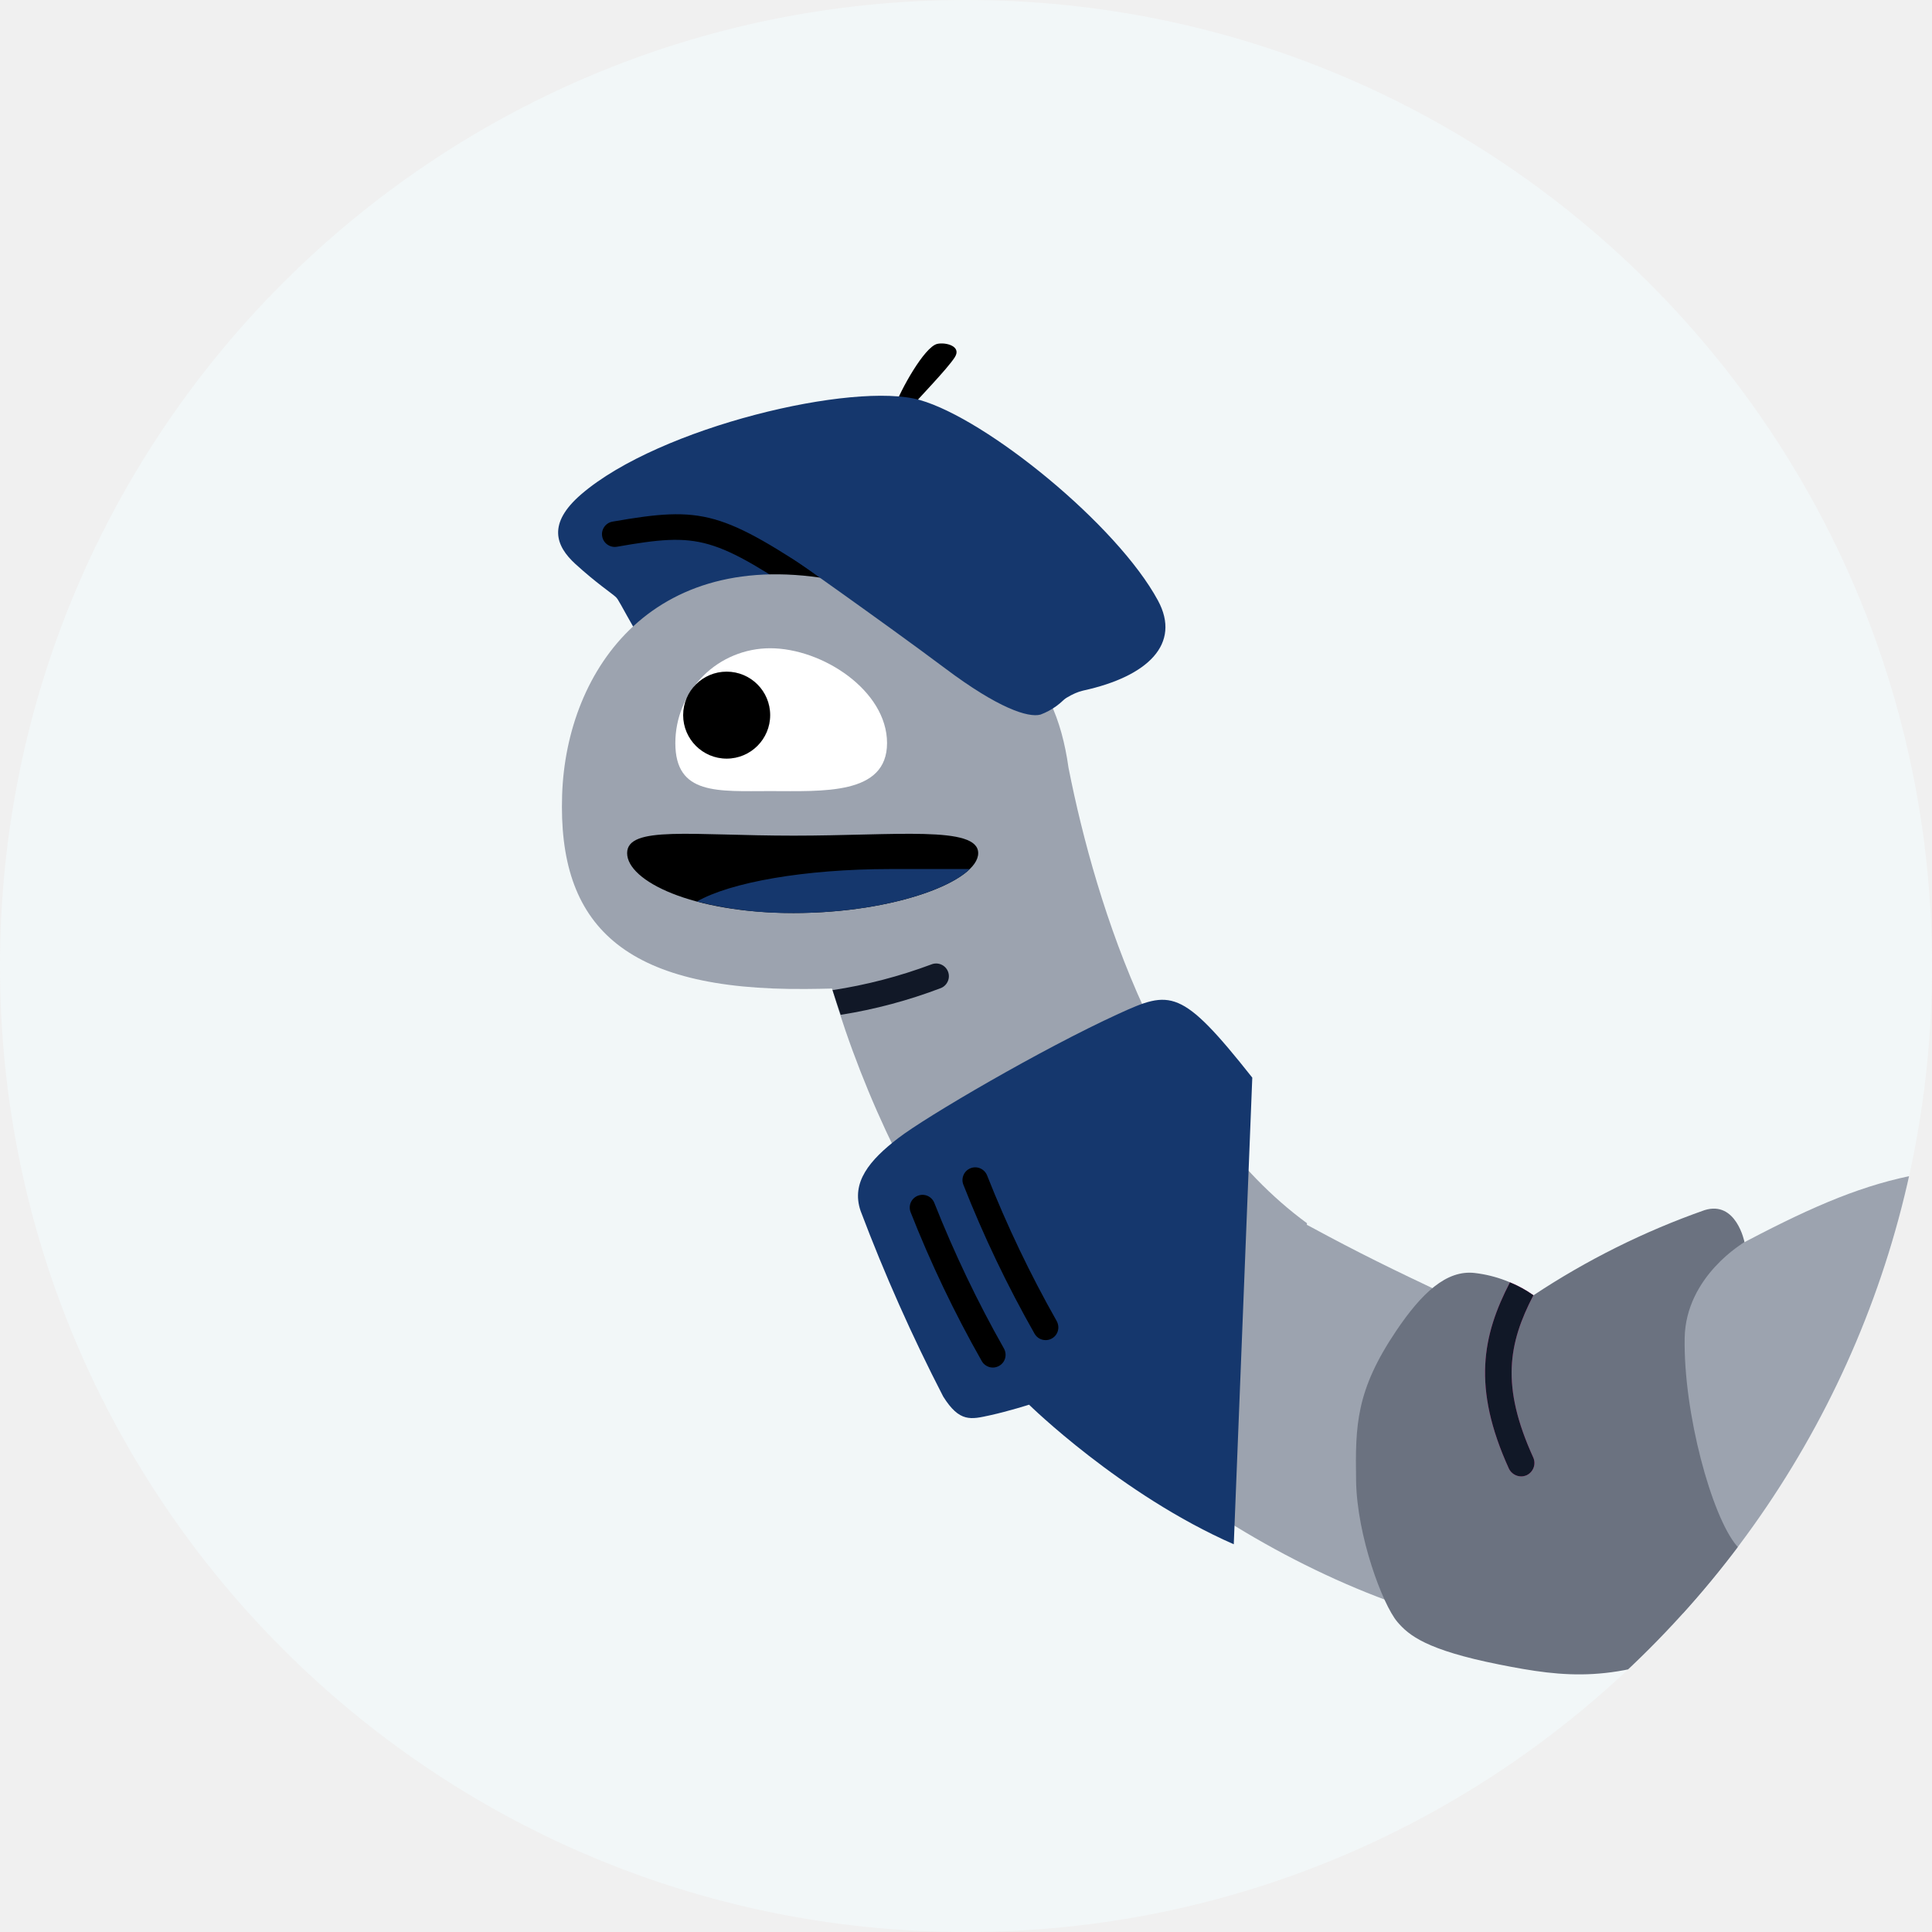
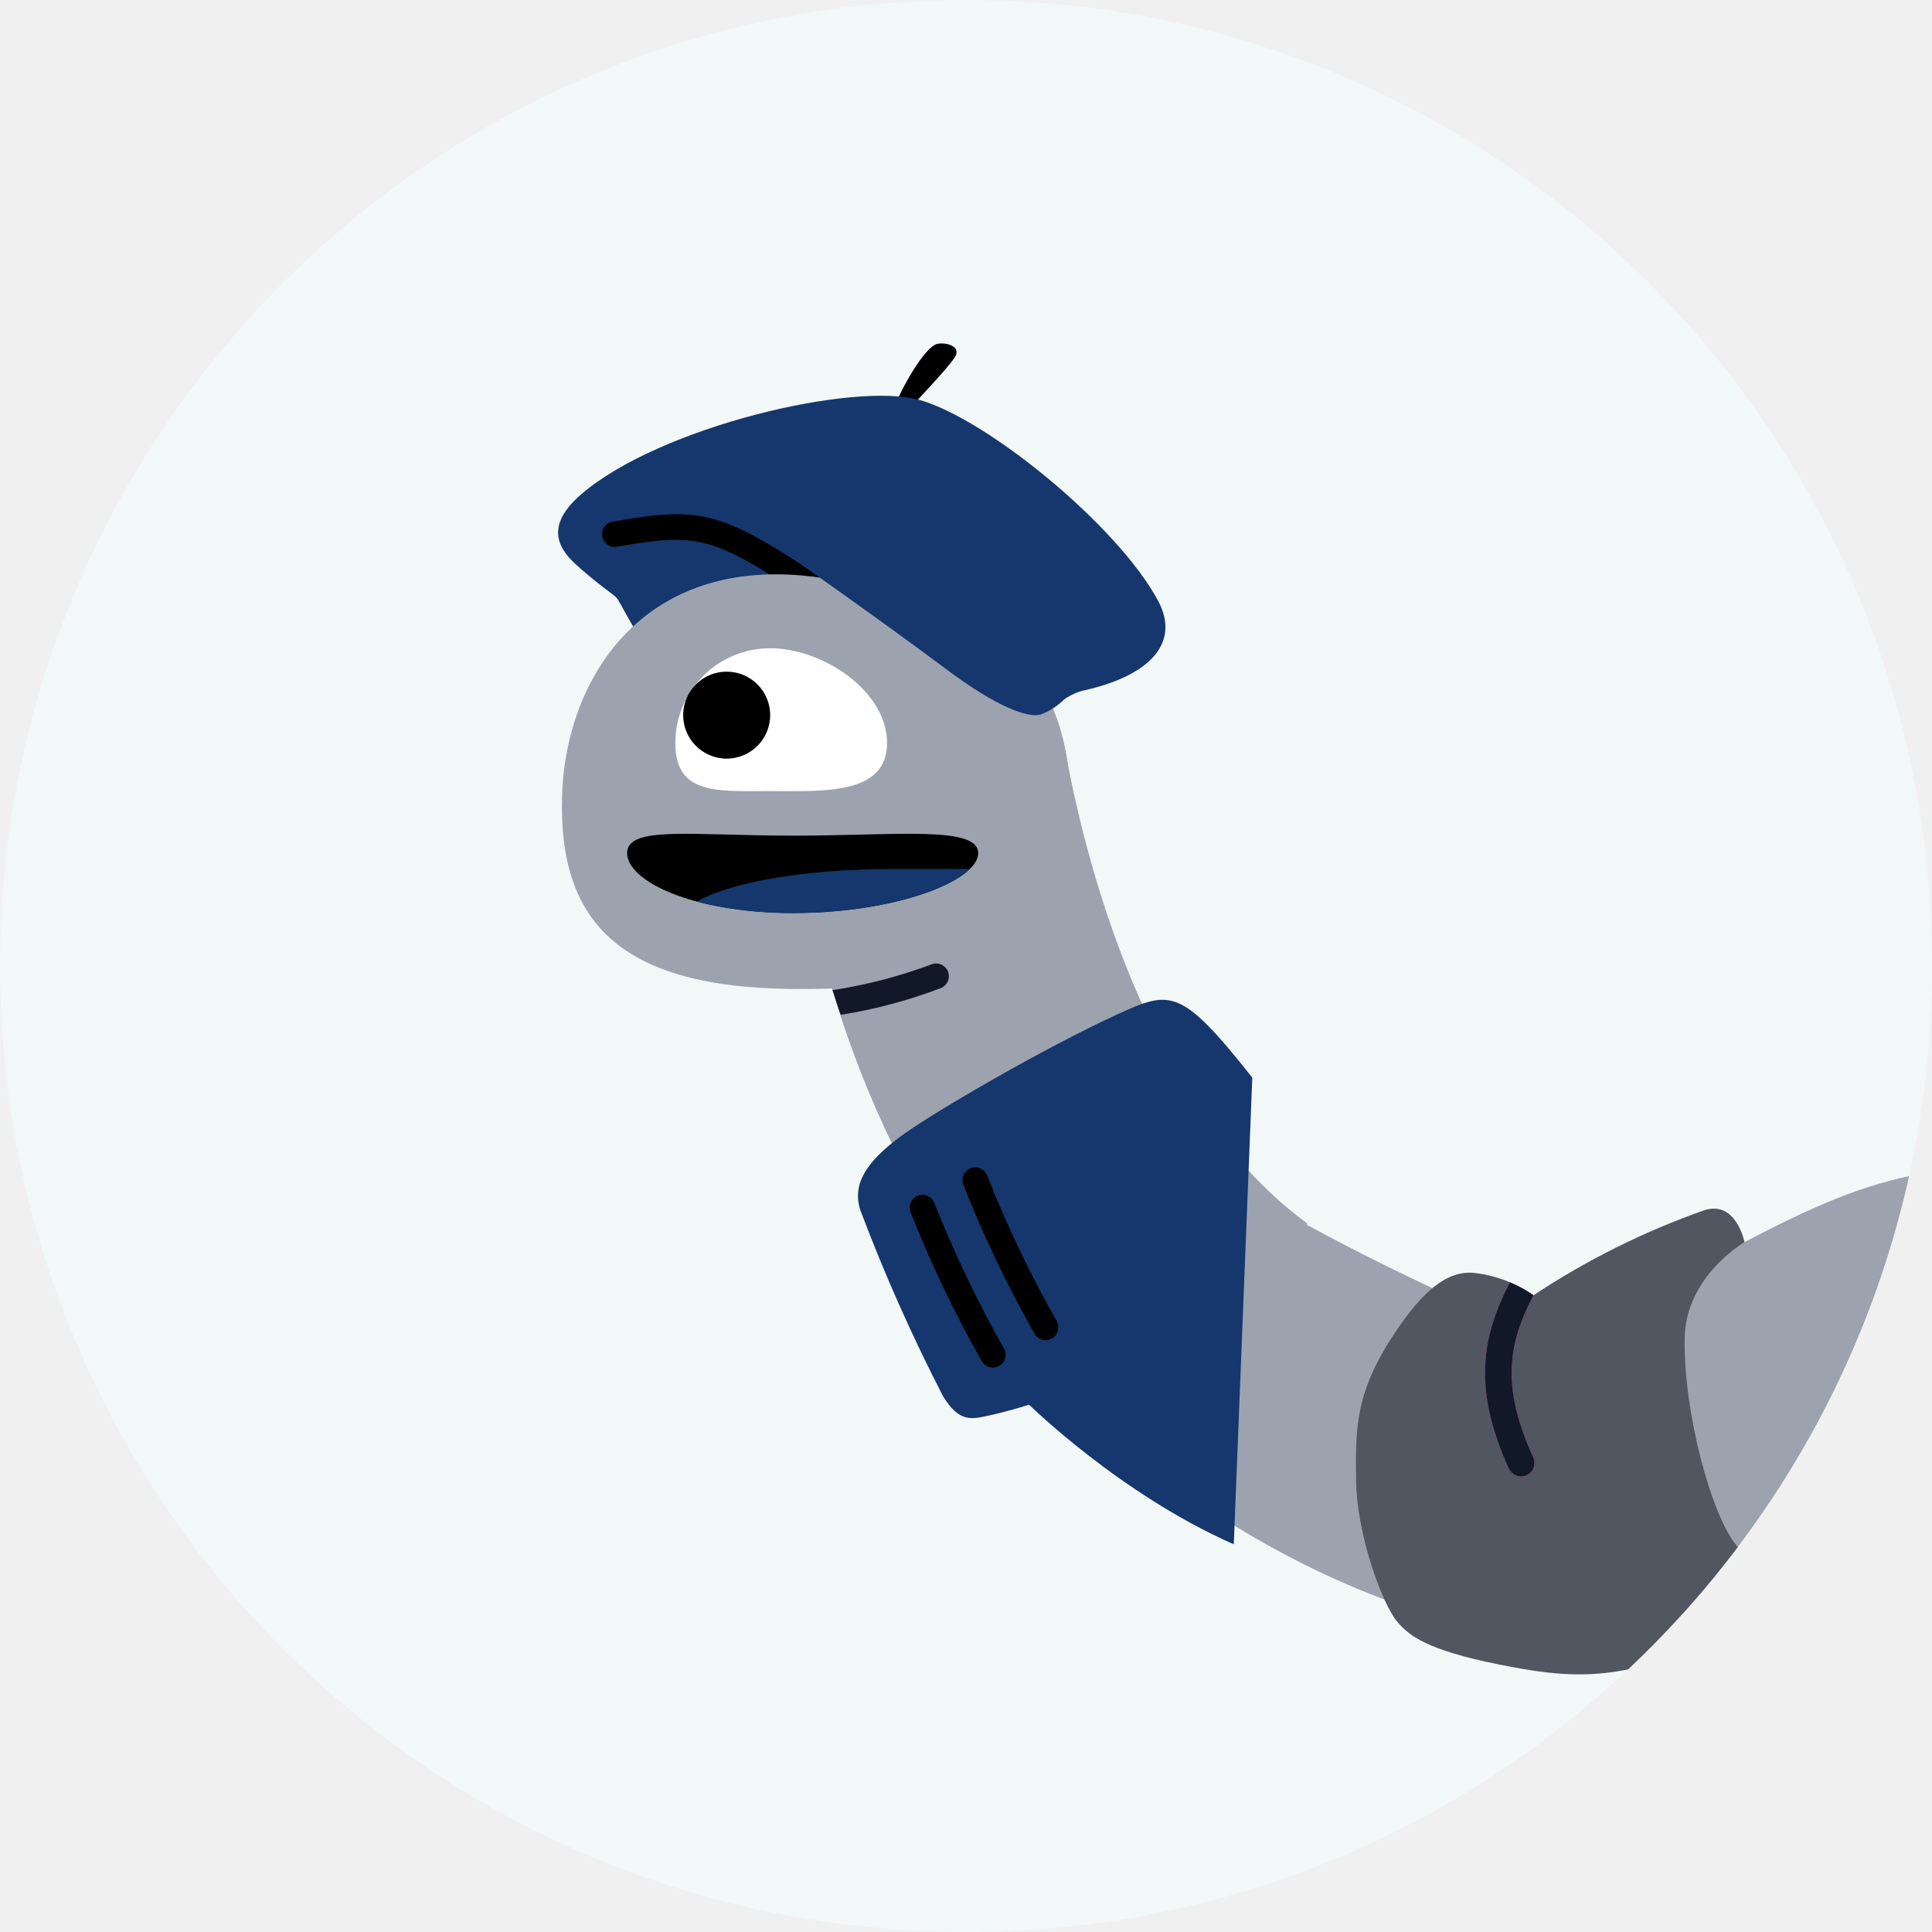
<svg xmlns="http://www.w3.org/2000/svg" width="45" height="45" viewBox="0 0 45 45" fill="none">
  <g clip-path="url(#clip0_558_9144)">
    <rect width="45" height="45" rx="22.5" fill="#F2F7F8" />
    <path d="M46.205 27.188C43.338 27.306 41.783 28.272 37.07 30.898C36.269 31.344 35.261 30.903 33.705 30.166C32.426 29.56 31.687 29.204 30.489 28.554C29.873 28.22 28.95 28.219 27.954 29.435C27.255 30.289 26.804 31.32 26.652 32.413C26.46 33.465 26.875 34.261 27.714 34.852C29.89 36.386 32.754 37.704 35.121 38.006C36.602 38.195 38.53 38.015 39.946 37.231C44.407 34.761 44.459 34.096 46.357 33.584C47.65 33.235 49.232 34.226 50.691 34.621C51.922 34.955 52.934 34.962 53.667 34.275C54.838 33.179 54.182 31.281 52.99 29.884C51.433 28.059 49.056 27.07 46.205 27.188Z" fill="#9CA3AF" />
-     <path d="M35.716 30.171C35.312 29.888 34.845 29.709 34.355 29.651C33.688 29.57 33.108 30.126 32.52 30.998C31.586 32.386 31.565 33.187 31.586 34.494C31.607 35.776 32.202 37.37 32.547 37.777C32.816 38.093 33.227 38.431 34.906 38.767C36.477 39.081 37.608 39.206 39.729 38.293C41.692 37.448 42.321 36.848 42.422 36.269L42.475 35.745C42.475 35.745 41.035 36.698 40.451 36.004C39.867 35.311 39.211 32.916 39.239 31.168C39.263 29.719 40.633 28.933 40.633 28.933C40.633 28.933 40.443 27.954 39.701 28.187C38.296 28.681 36.957 29.348 35.716 30.171Z" fill="#6B7280" />
+     <path d="M35.716 30.171C35.312 29.888 34.845 29.709 34.355 29.651C33.688 29.57 33.108 30.126 32.52 30.998C31.586 32.386 31.565 33.187 31.586 34.494C31.607 35.776 32.202 37.37 32.547 37.777C32.816 38.093 33.227 38.431 34.906 38.767C36.477 39.081 37.608 39.206 39.729 38.293C41.692 37.448 42.321 36.848 42.422 36.269L42.475 35.745C42.475 35.745 41.035 36.698 40.451 36.004C39.867 35.311 39.211 32.916 39.239 31.168C39.263 29.719 40.633 28.933 40.633 28.933C40.633 28.933 40.443 27.954 39.701 28.187C38.296 28.681 36.957 29.348 35.716 30.171Z" fill="#515661" />
    <path d="M35.558 34.361C35.517 34.379 35.473 34.388 35.429 34.388C35.369 34.387 35.31 34.37 35.26 34.337C35.209 34.305 35.169 34.259 35.144 34.205C34.285 32.316 34.529 31.102 35.169 29.869C35.362 29.947 35.546 30.048 35.716 30.169C35.134 31.289 34.953 32.281 35.712 33.947C35.746 34.022 35.749 34.108 35.72 34.185C35.691 34.263 35.633 34.326 35.558 34.361Z" fill="#EB459F" />
    <path d="M35.558 34.361C35.517 34.379 35.473 34.388 35.429 34.388C35.369 34.387 35.31 34.37 35.26 34.337C35.209 34.305 35.169 34.259 35.144 34.205C34.285 32.316 34.529 31.102 35.169 29.869C35.362 29.947 35.546 30.048 35.716 30.169C35.134 31.289 34.953 32.281 35.712 33.947C35.746 34.022 35.749 34.108 35.72 34.185C35.691 34.263 35.633 34.326 35.558 34.361Z" fill="#111827" />
    <path d="M20.828 9.497C20.972 9.087 21.531 8.079 21.83 8.01C22.023 7.966 22.406 8.061 22.239 8.321C22.059 8.602 21.393 9.278 21.117 9.603C21.005 9.735 20.783 9.626 20.828 9.497Z" fill="black" />
    <path d="M14.834 14.748C14.443 14.066 14.405 13.961 14.341 13.904C14.226 13.8 13.9 13.589 13.405 13.139C12.937 12.713 12.749 12.193 13.538 11.513C15.367 9.939 19.889 8.88 21.424 9.317C22.985 9.761 26.02 12.225 26.972 13.989C27.514 14.993 26.744 15.754 25.233 16.084C24.972 16.142 24.788 16.288 24.23 16.643L14.834 14.748Z" fill="#15376D" />
    <path d="M19.15 14.121C19.091 14.121 19.034 14.104 18.985 14.071C16.609 12.483 16.307 12.396 14.367 12.735C14.29 12.748 14.211 12.729 14.147 12.684C14.083 12.639 14.039 12.57 14.026 12.493C14.012 12.416 14.03 12.337 14.075 12.272C14.119 12.208 14.188 12.164 14.265 12.15C16.381 11.78 16.805 11.9 19.315 13.578C19.368 13.613 19.408 13.665 19.43 13.724C19.451 13.784 19.453 13.85 19.434 13.911C19.416 13.972 19.378 14.025 19.327 14.063C19.276 14.101 19.214 14.121 19.15 14.121L19.15 14.121Z" fill="black" />
    <path d="M24.888 17.884C24.565 15.584 23.368 14.367 19.713 13.566C15.24 12.586 13.19 15.59 13.093 18.515C12.992 21.541 14.5 23.074 18.777 23.035C18.978 23.034 19.179 23.03 19.379 23.025C20.153 25.63 21.36 28.086 22.951 30.289C24.603 32.572 26.832 34.376 29.41 35.515L30.443 28.492C27.091 26.038 25.533 21.15 24.888 17.884Z" fill="#9CA3AF" />
    <path d="M20.661 17.307C20.661 18.526 19.158 18.426 17.939 18.426C16.719 18.426 15.73 18.526 15.73 17.307C15.73 16.721 15.963 16.16 16.377 15.745C16.791 15.331 17.353 15.099 17.939 15.099C19.158 15.099 20.661 16.087 20.661 17.307Z" fill="white" />
    <path d="M16.925 17.67C17.485 17.67 17.939 17.216 17.939 16.657C17.939 16.097 17.485 15.644 16.925 15.644C16.366 15.644 15.912 16.097 15.912 16.657C15.912 17.216 16.366 17.67 16.925 17.67Z" fill="black" />
    <path d="M22.784 19.871C22.784 20.517 20.86 21.266 18.486 21.266C16.113 21.266 14.607 20.517 14.607 19.871C14.607 19.225 16.113 19.464 18.486 19.464C20.86 19.464 22.784 19.225 22.784 19.871Z" fill="black" />
    <path d="M16.232 20.998C16.969 21.184 17.727 21.274 18.487 21.266C20.412 21.266 22.041 20.773 22.588 20.242H20.736C18.733 20.242 17.011 20.552 16.232 20.998Z" fill="#15376D" />
    <path d="M21.691 22.464C20.947 22.742 20.176 22.943 19.391 23.062C19.452 23.257 19.517 23.446 19.581 23.637C20.38 23.511 21.163 23.301 21.918 23.013C21.99 22.983 22.048 22.925 22.078 22.852C22.109 22.78 22.109 22.698 22.079 22.625C22.049 22.552 21.991 22.494 21.918 22.464C21.846 22.434 21.764 22.434 21.691 22.464V22.464Z" fill="#111827" />
    <path d="M29.168 25.1C27.511 23.005 27.264 23.06 26.048 23.616C24.271 24.429 21.579 26.003 20.919 26.511C20.258 27.019 19.817 27.538 20.045 28.204C20.603 29.681 21.245 31.125 21.969 32.528C22.35 33.137 22.616 33.061 23.055 32.966C23.493 32.87 23.969 32.718 23.969 32.718C23.969 32.718 26.102 34.813 28.737 35.969L29.168 25.1Z" fill="#15376D" />
    <path d="M23.125 31.853C23.073 31.853 23.021 31.839 22.976 31.812C22.93 31.786 22.892 31.748 22.867 31.702C22.233 30.585 21.678 29.424 21.208 28.229C21.181 28.155 21.184 28.074 21.216 28.003C21.249 27.932 21.309 27.877 21.382 27.849C21.455 27.822 21.537 27.824 21.608 27.856C21.679 27.888 21.735 27.947 21.763 28.02C22.225 29.186 22.766 30.319 23.384 31.41C23.409 31.455 23.422 31.506 23.422 31.558C23.422 31.61 23.408 31.661 23.382 31.706C23.355 31.75 23.318 31.788 23.273 31.813C23.228 31.839 23.177 31.853 23.125 31.853V31.853Z" fill="black" />
    <path d="M22.027 15.577C23.245 16.491 23.948 16.723 24.236 16.644C24.498 16.546 24.728 16.38 24.903 16.161L22.985 13.469L18.084 12.739C18.084 12.739 20.579 14.492 22.027 15.577Z" fill="#15376D" />
    <path d="M24.355 31.214C24.302 31.214 24.25 31.2 24.205 31.174C24.159 31.147 24.122 31.109 24.096 31.063C23.462 29.946 22.907 28.785 22.437 27.59C22.409 27.517 22.412 27.435 22.445 27.363C22.477 27.292 22.537 27.236 22.611 27.208C22.684 27.181 22.766 27.183 22.837 27.216C22.909 27.249 22.965 27.308 22.993 27.382C23.454 28.548 23.995 29.68 24.613 30.771C24.638 30.817 24.651 30.868 24.651 30.919C24.651 30.971 24.637 31.022 24.611 31.067C24.585 31.112 24.547 31.149 24.502 31.175C24.457 31.201 24.406 31.214 24.355 31.214V31.214Z" fill="black" />
  </g>
  <defs>
    <clipPath id="clip0_558_9144">
      <rect width="45" height="45" rx="22.5" fill="white" />
    </clipPath>
  </defs>
</svg>
